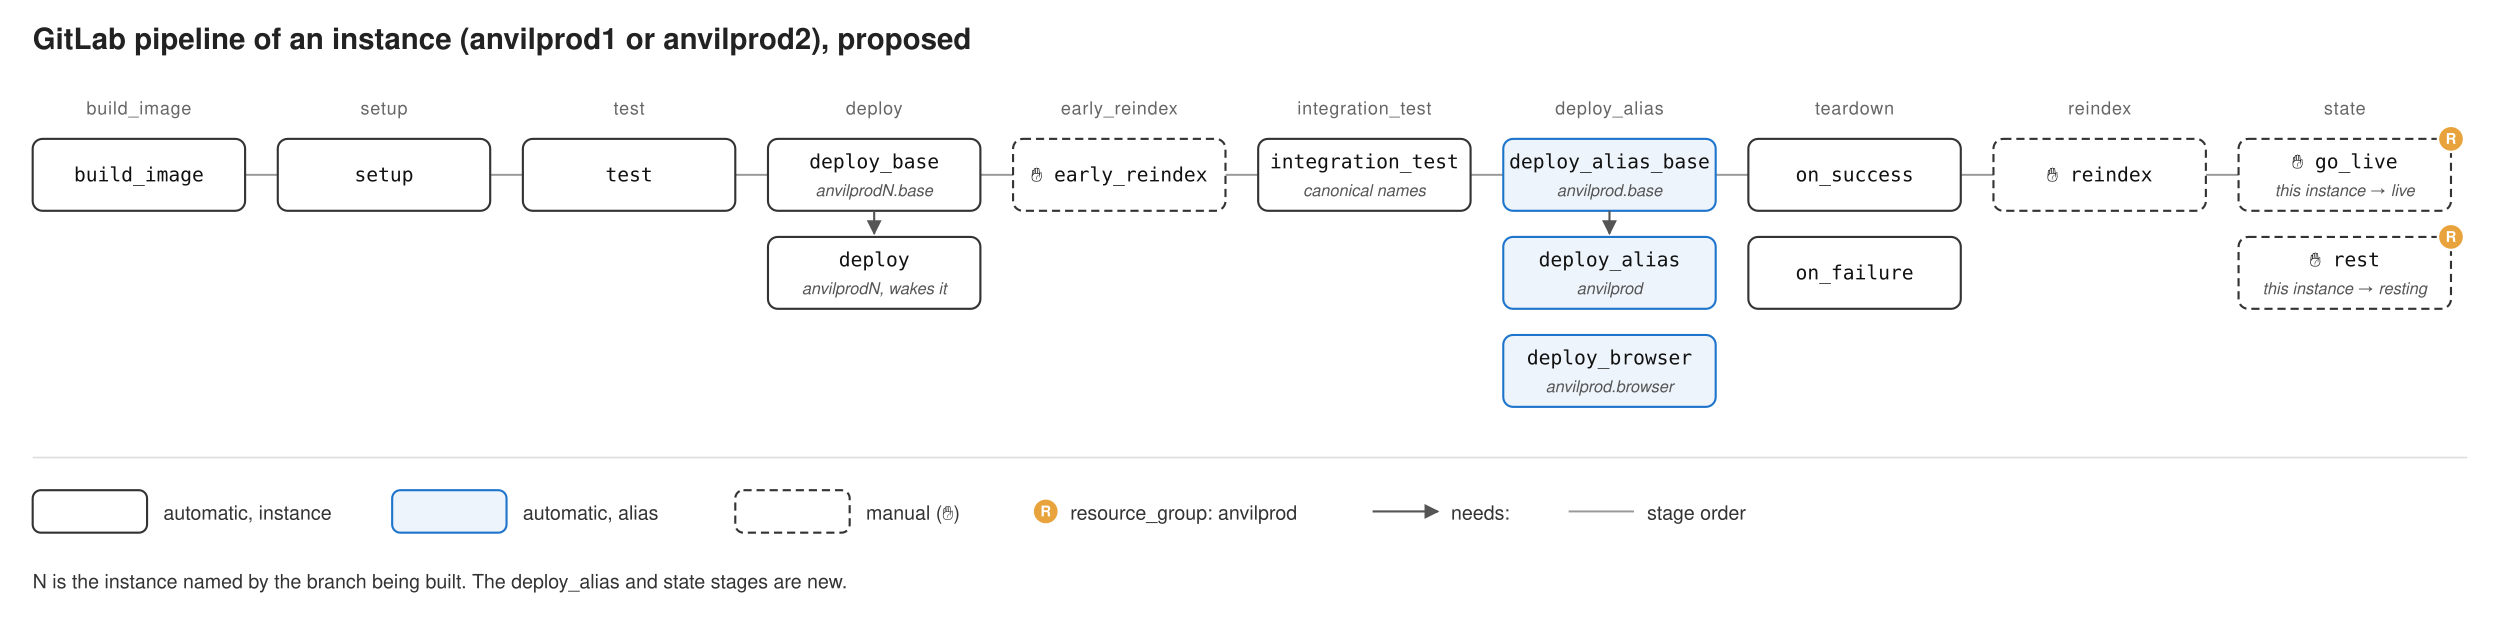
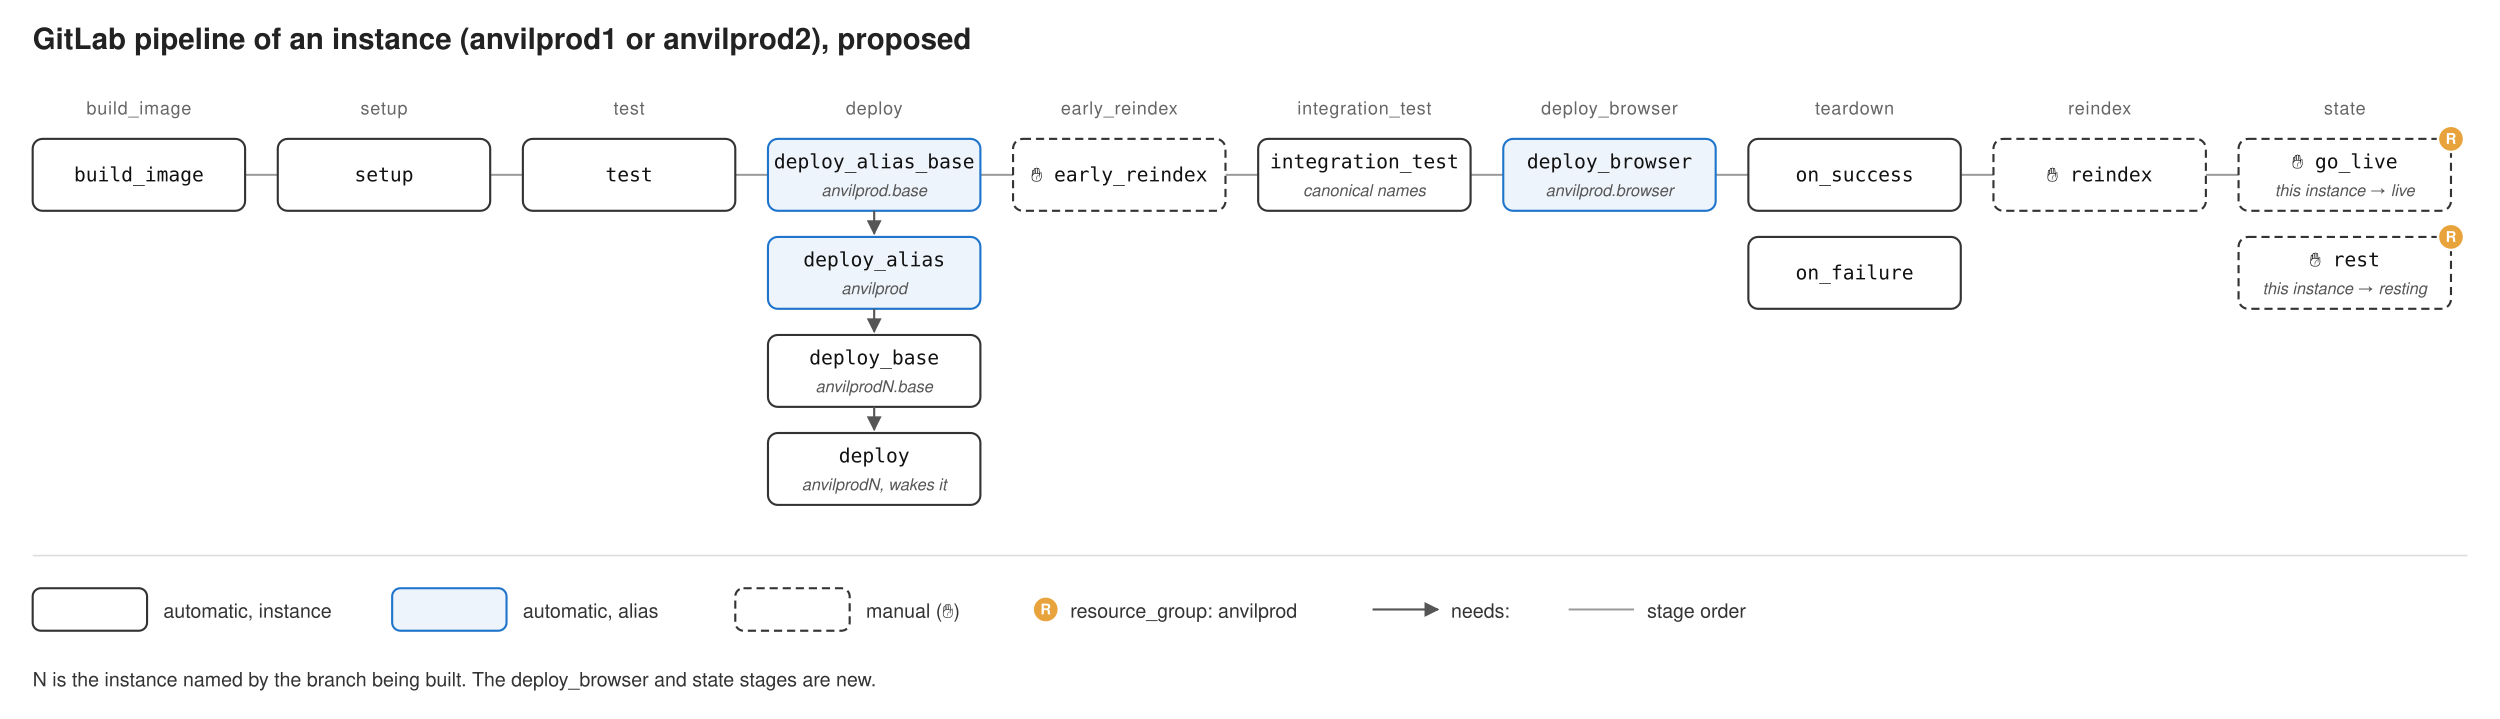
- <svg xmlns="http://www.w3.org/2000/svg" width="1530" height="380" viewBox="0 0 1530 380" font-family="-apple-system, Helvetica, Arial, sans-serif">
+ <svg xmlns="http://www.w3.org/2000/svg" width="1530" height="440" viewBox="0 0 1530 440" font-family="-apple-system, Helvetica, Arial, sans-serif">
  <defs>
    <marker id="arrow" viewBox="0 0 10 10" refX="9" refY="5" markerWidth="7" markerHeight="7" orient="auto-start-reverse">
      <path d="M0,0 L10,5 L0,10 z" fill="#555" />
    </marker>
    <style>
      .title { font-size: 18px; font-weight: 600; fill: #222; }
      .stage { font-size: 11px; fill: #666; text-anchor: middle; text-transform: uppercase; letter-spacing: 0.5px; }
      .job { fill: #fff; stroke: #333; stroke-width: 1.3; }
      .alias { fill: #eef4fb; stroke: #1f75cb; stroke-width: 1.3; }
      .manual { fill: #fff; stroke: #333; stroke-width: 1.3; stroke-dasharray: 5 3; }
      .name { font-family: Menlo, Monaco, monospace; font-size: 12px; fill: #111; text-anchor: middle; }
      .note { font-size: 10px; fill: #555; text-anchor: middle; font-style: italic; }
      .seq { stroke: #999; stroke-width: 1.2; fill: none; }
      .dep { stroke: #555; stroke-width: 1.3; fill: none; }
      .badge { fill: #e8a33d; stroke: #fff; stroke-width: 1.5; }
      .badge-text { font-size: 9px; font-weight: 700; fill: #fff; text-anchor: middle; }
      .legend { font-size: 12px; fill: #333; }
      .sep { stroke: #ddd; stroke-width: 1; }
    </style>
  </defs>
-   <rect width="1530" height="380" fill="#fff" />
+   <rect width="1530" height="440" fill="#fff" />
  <text x="20" y="30" class="title">GitLab pipeline of an instance (anvilprod1 or anvilprod2), proposed</text>
  <g>
    <text x="85" y="70" class="stage">build_image</text>
    <text x="235" y="70" class="stage">setup</text>
    <text x="385" y="70" class="stage">test</text>
    <text x="535" y="70" class="stage">deploy</text>
    <text x="685" y="70" class="stage">early_reindex</text>
    <text x="835" y="70" class="stage">integration_test</text>
-     <text x="985" y="70" class="stage">deploy_alias</text>
+     <text x="985" y="70" class="stage">deploy_browser</text>
    <text x="1135" y="70" class="stage">teardown</text>
    <text x="1285" y="70" class="stage">reindex</text>
    <text x="1435" y="70" class="stage">state</text>
  </g>
  <path class="seq" d="M150,107 H170" />
  <path class="seq" d="M300,107 H320" />
  <path class="seq" d="M450,107 H470" />
  <path class="seq" d="M600,107 H620" />
  <path class="seq" d="M750,107 H770" />
  <path class="seq" d="M900,107 H920" />
  <path class="seq" d="M1050,107 H1070" />
  <path class="seq" d="M1200,107 H1220" />
  <path class="seq" d="M1350,107 H1370" />
  <rect class="job" x="20" y="85" width="130" height="44" rx="6" />
  <text class="name" x="85" y="111">build_image</text>
  <rect class="job" x="170" y="85" width="130" height="44" rx="6" />
  <text class="name" x="235" y="111">setup</text>
  <rect class="job" x="320" y="85" width="130" height="44" rx="6" />
  <text class="name" x="385" y="111">test</text>
-   <rect class="job" x="470" y="85" width="130" height="44" rx="6" />
-   <text class="name" x="535" y="103">deploy_base</text>
-   <text class="note" x="535" y="120">anvilprodN.base</text>
+   <rect class="alias" x="470" y="85" width="130" height="44" rx="6" />
+   <text class="name" x="535" y="103">deploy_alias_base</text>
+   <text class="note" x="535" y="120">anvilprod.base</text>
  <path class="dep" d="M535,129 V143" marker-end="url(#arrow)" />
-   <rect class="job" x="470" y="145" width="130" height="44" rx="6" />
-   <text class="name" x="535" y="163">deploy</text>
-   <text class="note" x="535" y="180">anvilprodN, wakes it</text>
+   <rect class="alias" x="470" y="145" width="130" height="44" rx="6" />
+   <text class="name" x="535" y="163">deploy_alias</text>
+   <text class="note" x="535" y="180">anvilprod</text>
+   <path class="dep" d="M535,189 V203" marker-end="url(#arrow)" />
+   <rect class="job" x="470" y="205" width="130" height="44" rx="6" />
+   <text class="name" x="535" y="223">deploy_base</text>
+   <text class="note" x="535" y="240">anvilprodN.base</text>
+   <path class="dep" d="M535,249 V263" marker-end="url(#arrow)" />
+   <rect class="job" x="470" y="265" width="130" height="44" rx="6" />
+   <text class="name" x="535" y="283">deploy</text>
+   <text class="note" x="535" y="300">anvilprodN, wakes it</text>
  <rect class="manual" x="620" y="85" width="130" height="44" rx="6" />
  <text class="name" x="685" y="111">✋ early_reindex</text>
  <rect class="job" x="770" y="85" width="130" height="44" rx="6" />
  <text class="name" x="835" y="103">integration_test</text>
  <text class="note" x="835" y="120">canonical names</text>
  <rect class="alias" x="920" y="85" width="130" height="44" rx="6" />
-   <text class="name" x="985" y="103">deploy_alias_base</text>
-   <text class="note" x="985" y="120">anvilprod.base</text>
-   <path class="dep" d="M985,129 V143" marker-end="url(#arrow)" />
-   <rect class="alias" x="920" y="145" width="130" height="44" rx="6" />
-   <text class="name" x="985" y="163">deploy_alias</text>
-   <text class="note" x="985" y="180">anvilprod</text>
-   <rect class="alias" x="920" y="205" width="130" height="44" rx="6" />
-   <text class="name" x="985" y="223">deploy_browser</text>
-   <text class="note" x="985" y="240">anvilprod.browser</text>
+   <text class="name" x="985" y="103">deploy_browser</text>
+   <text class="note" x="985" y="120">anvilprod.browser</text>
  <rect class="job" x="1070" y="85" width="130" height="44" rx="6" />
  <text class="name" x="1135" y="111">on_success</text>
  <rect class="job" x="1070" y="145" width="130" height="44" rx="6" />
  <text class="name" x="1135" y="171">on_failure</text>
  <rect class="manual" x="1220" y="85" width="130" height="44" rx="6" />
  <text class="name" x="1285" y="111">✋ reindex</text>
  <rect class="manual" x="1370" y="85" width="130" height="44" rx="6" />
  <text class="name" x="1435" y="103">✋ go_live</text>
  <text class="note" x="1435" y="120">this instance → live</text>
  <circle class="badge" cx="1500" cy="85" r="8" />
  <text class="badge-text" x="1500" y="88">R</text>
  <rect class="manual" x="1370" y="145" width="130" height="44" rx="6" />
  <text class="name" x="1435" y="163">✋ rest</text>
  <text class="note" x="1435" y="180">this instance → resting</text>
  <circle class="badge" cx="1500" cy="145" r="8" />
  <text class="badge-text" x="1500" y="148">R</text>
-   <line class="sep" x1="20" y1="280" x2="1510" y2="280" />
-   <rect class="job" x="20" y="300" width="70" height="26" rx="5" />
-   <text class="legend" x="100" y="318">automatic, instance</text>
-   <rect class="alias" x="240" y="300" width="70" height="26" rx="5" />
-   <text class="legend" x="320" y="318">automatic, alias</text>
-   <rect class="manual" x="450" y="300" width="70" height="26" rx="5" />
-   <text class="legend" x="530" y="318">manual (✋)</text>
-   <circle class="badge" cx="640" cy="313" r="8" />
-   <text class="badge-text" x="640" y="316">R</text>
-   <text class="legend" x="655" y="318">resource_group: anvilprod</text>
-   <path class="dep" d="M840,313 H880" marker-end="url(#arrow)" />
-   <text class="legend" x="888" y="318">needs:</text>
-   <path class="seq" d="M960,313 H1000" />
-   <text class="legend" x="1008" y="318">stage order</text>
-   <text class="legend" x="20" y="360" fill="#777">N is the instance named by the branch being built. The deploy_alias and state stages are new.</text>
+   <line class="sep" x1="20" y1="340" x2="1510" y2="340" />
+   <rect class="job" x="20" y="360" width="70" height="26" rx="5" />
+   <text class="legend" x="100" y="378">automatic, instance</text>
+   <rect class="alias" x="240" y="360" width="70" height="26" rx="5" />
+   <text class="legend" x="320" y="378">automatic, alias</text>
+   <rect class="manual" x="450" y="360" width="70" height="26" rx="5" />
+   <text class="legend" x="530" y="378">manual (✋)</text>
+   <circle class="badge" cx="640" cy="373" r="8" />
+   <text class="badge-text" x="640" y="376">R</text>
+   <text class="legend" x="655" y="378">resource_group: anvilprod</text>
+   <path class="dep" d="M840,373 H880" marker-end="url(#arrow)" />
+   <text class="legend" x="888" y="378">needs:</text>
+   <path class="seq" d="M960,373 H1000" />
+   <text class="legend" x="1008" y="378">stage order</text>
+   <text class="legend" x="20" y="420" fill="#777">N is the instance named by the branch being built. The deploy_browser and state stages are new.</text>
</svg>
